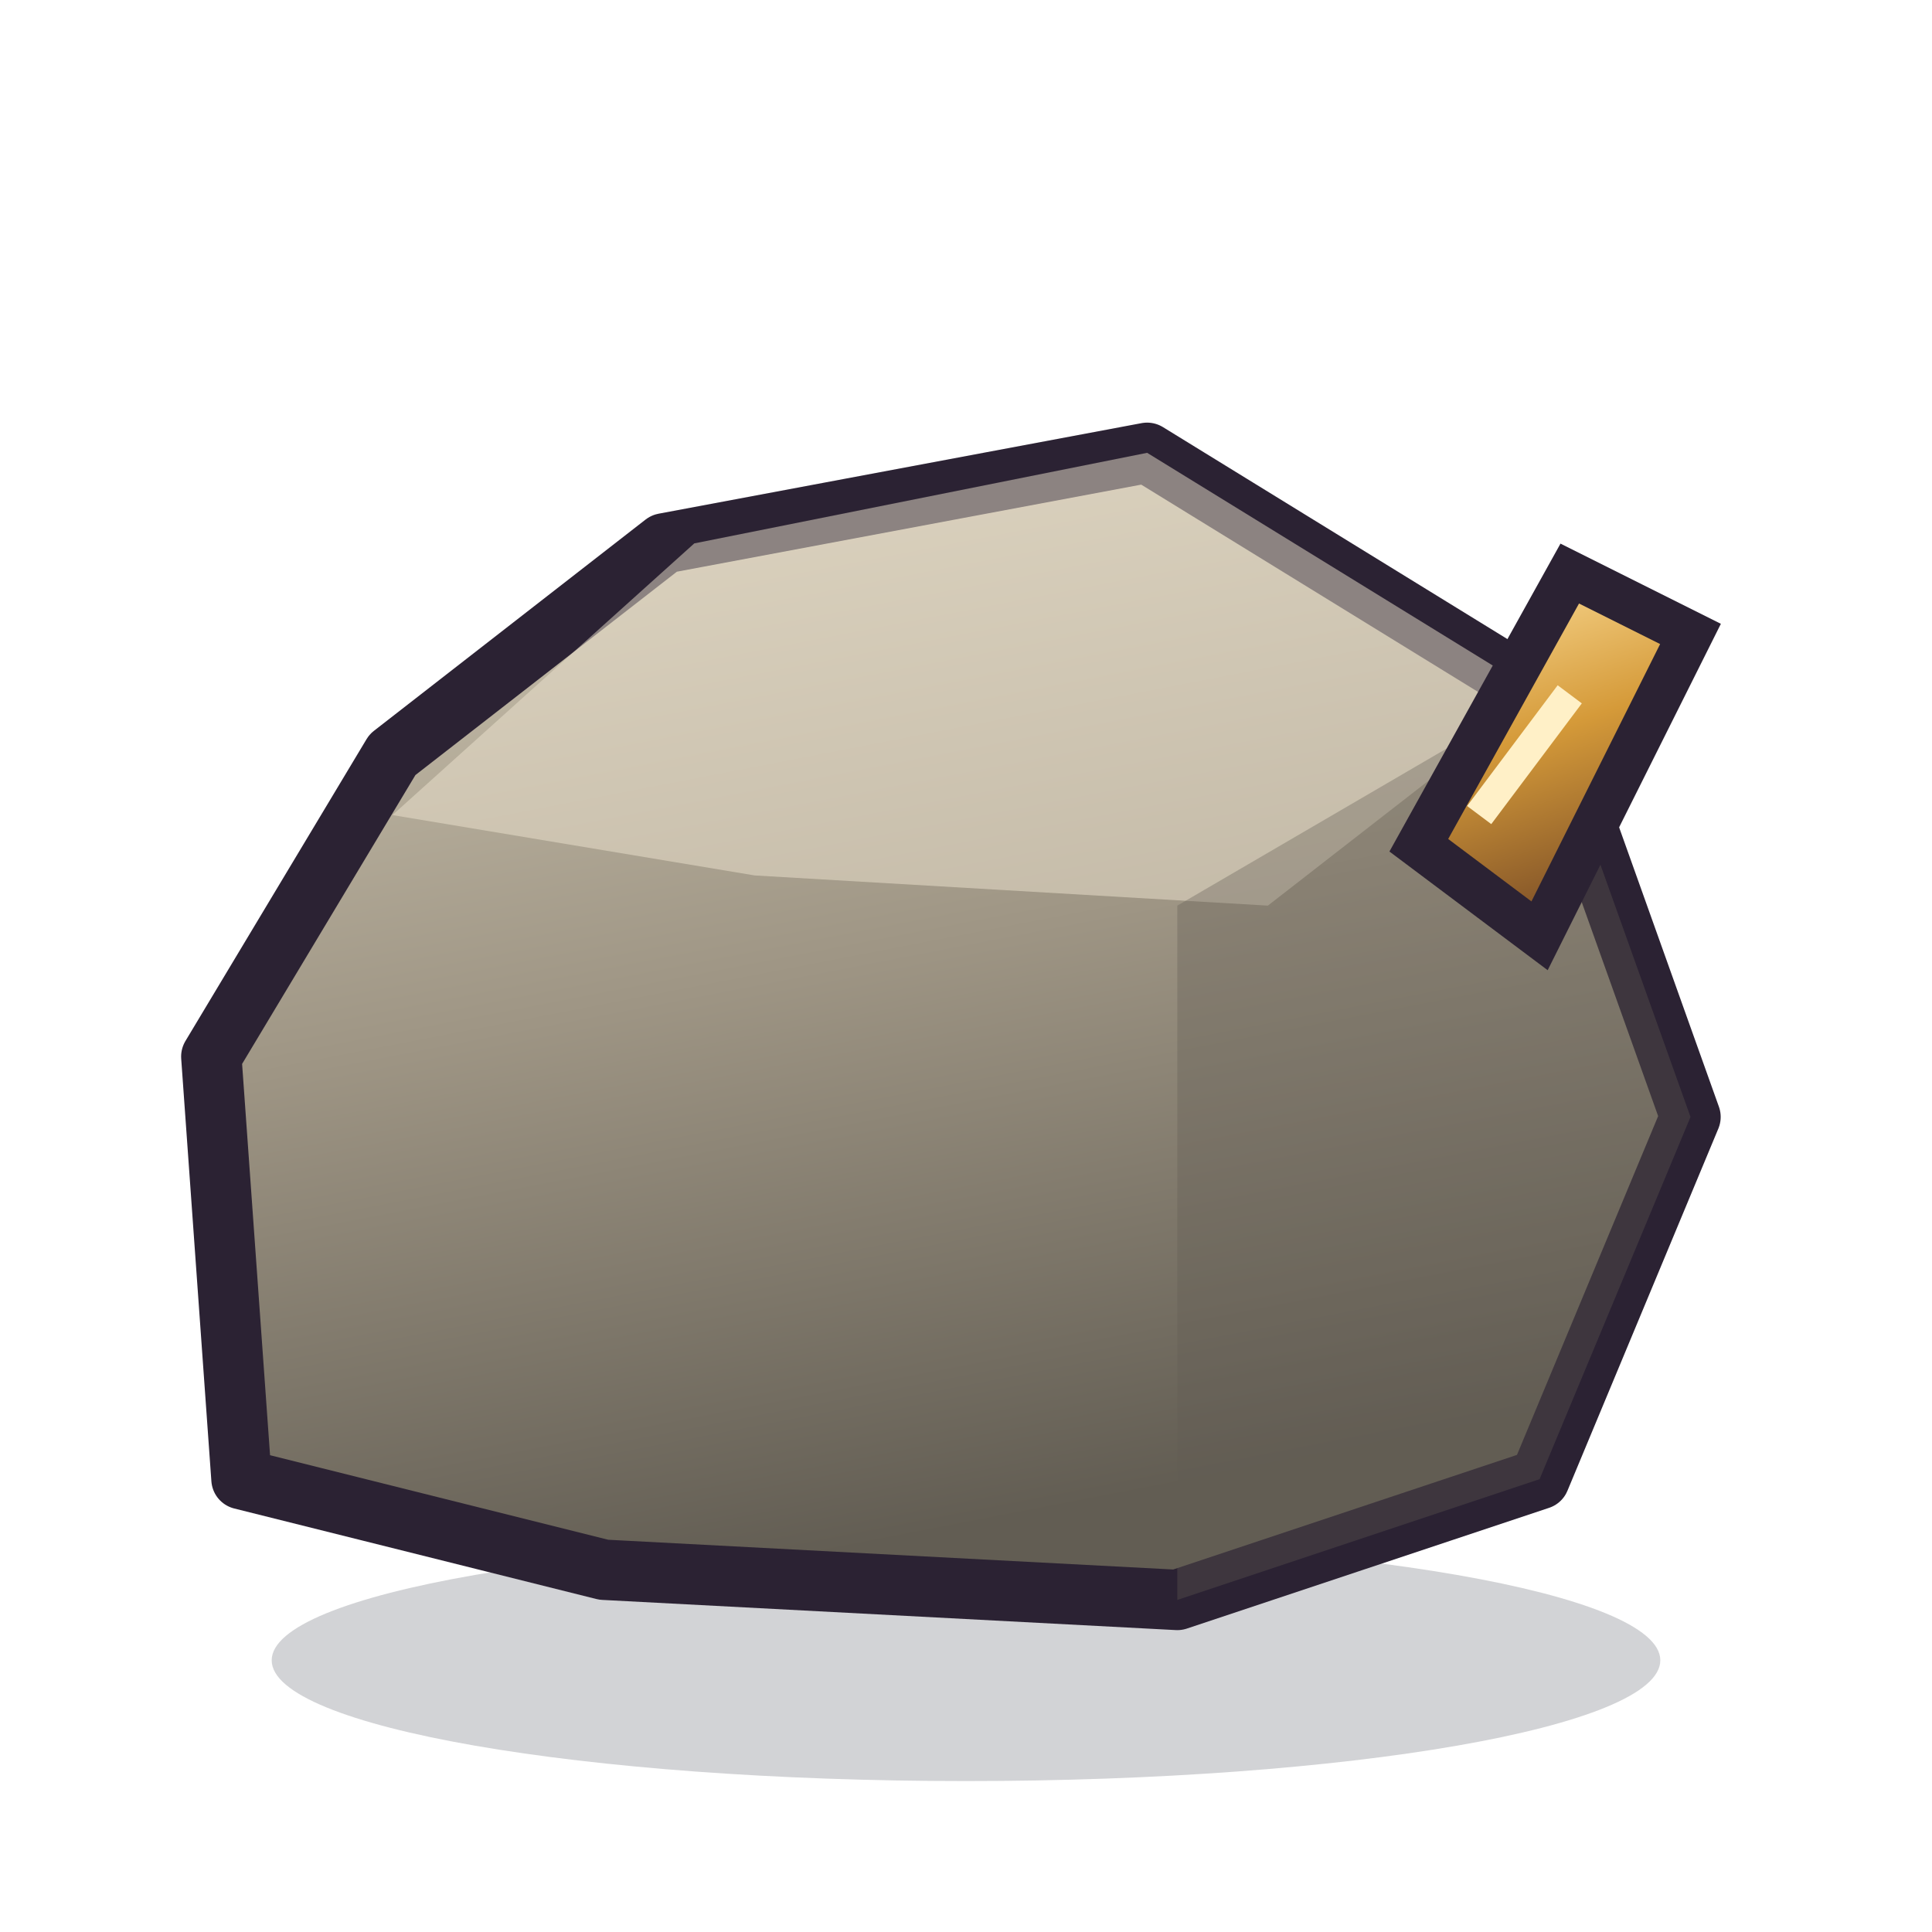
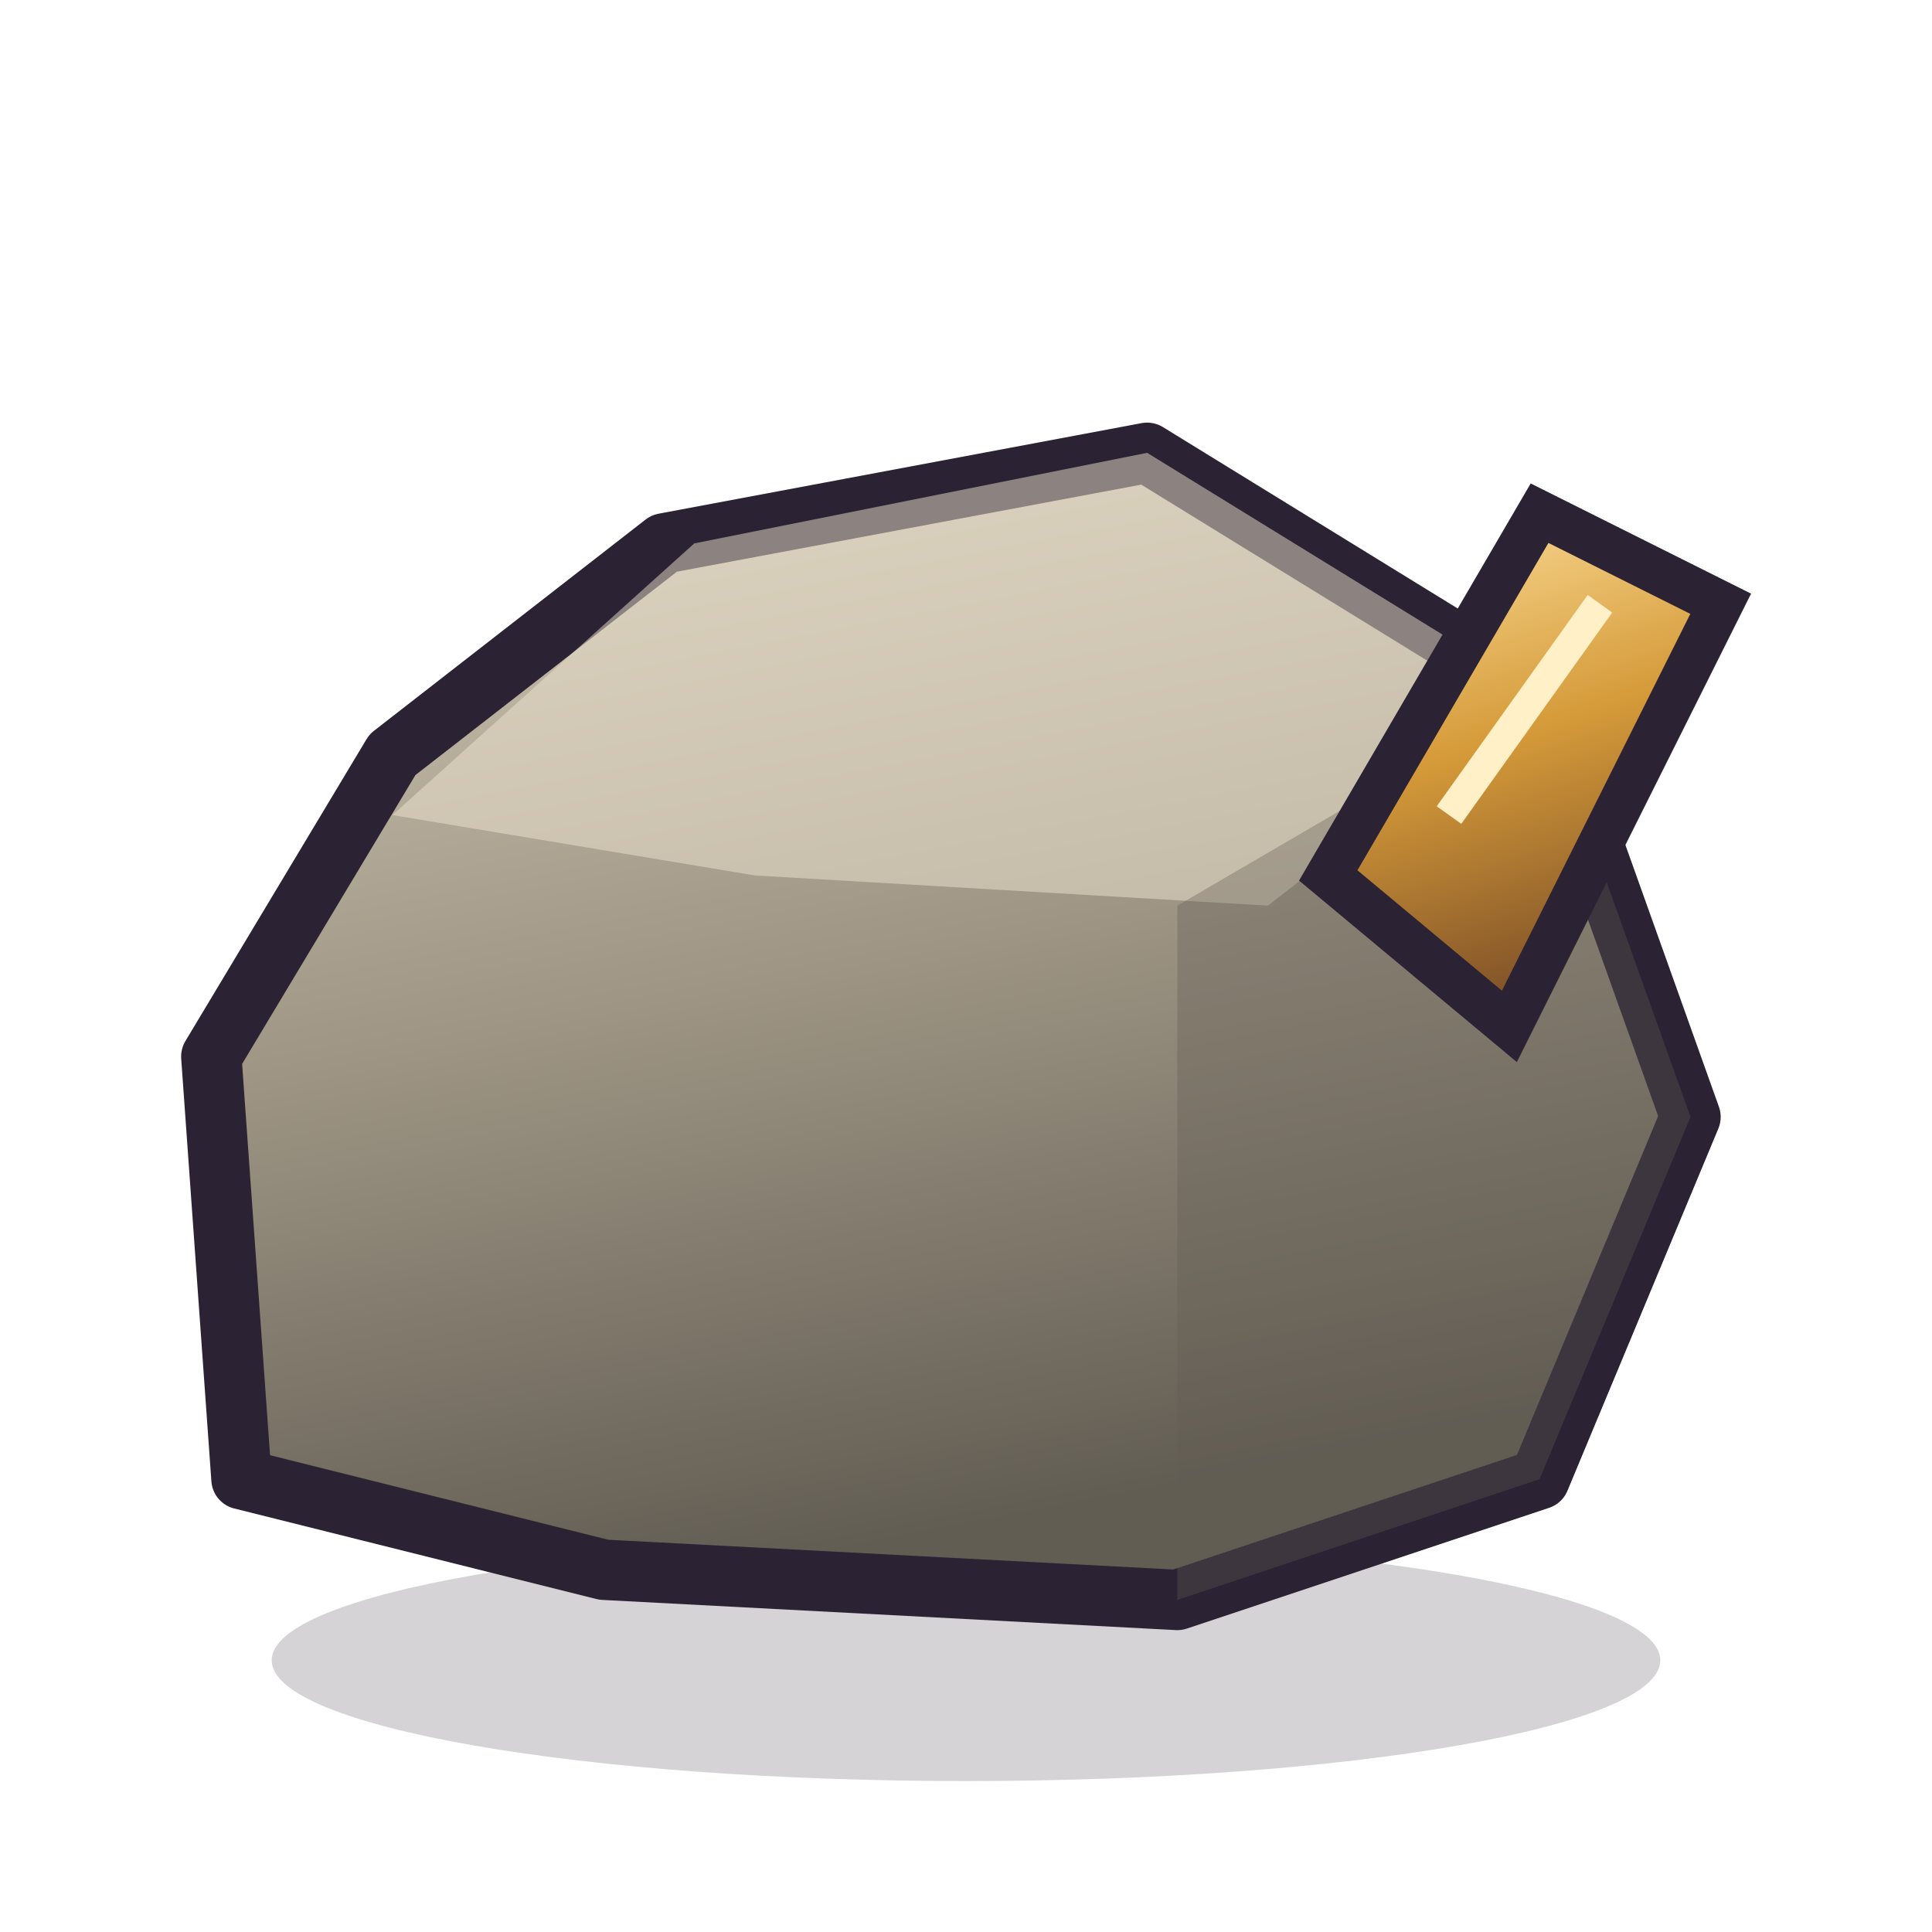
<svg xmlns="http://www.w3.org/2000/svg" width="64" height="64" viewBox="0 0 64 64">
  <defs>
    <linearGradient id="wood" x1="0" y1="0" x2=".25" y2="1">
      <stop stop-color="#c99565" />
      <stop offset=".52" stop-color="#8d6040" />
      <stop offset="1" stop-color="#4d392f" />
    </linearGradient>
    <linearGradient id="leaf" x1="0" y1="0" x2=".25" y2="1">
      <stop stop-color="#9daf69" />
      <stop offset=".52" stop-color="#70844d" />
      <stop offset="1" stop-color="#3d5139" />
    </linearGradient>
    <linearGradient id="stone" x1="0" y1="0" x2=".25" y2="1">
      <stop stop-color="#d4ccb8" />
      <stop offset=".52" stop-color="#9e9584" />
      <stop offset="1" stop-color="#625d53" />
    </linearGradient>
    <linearGradient id="amber" x1="0" y1="0" x2=".25" y2="1">
      <stop stop-color="#ffe3a0" />
      <stop offset=".52" stop-color="#d59a39" />
      <stop offset="1" stop-color="#805228" />
    </linearGradient>
  </defs>
-   <ellipse cx="32" cy="55" rx="23" ry="4" fill="#202330" opacity=".20" />
+   <ellipse cx="32" cy="55" rx="23" ry="4" fill="#2b2233" opacity=".20" />
  <path d="M8 49 7 35 13 25 22 18 38 15 51 23 56 37 51 49 39 53 20 52Z" fill="url(#stone)" stroke="#2b2233" stroke-width="2" stroke-linejoin="round" />
  <path d="m13 27 10-9 15-3 13 8-9 7-17-1Z" fill="#eee4cf" opacity=".5" />
  <path d="m39 30 12-7 5 14-5 12-12 4Z" fill="#625d53" opacity=".35" />
-   <path d="M47 28 52 19l4 2-5 10Z" fill="url(#amber)" stroke="#2b2233" stroke-width="1.5" />
-   <path d="m49 27 3-4" stroke="#fff0c7" stroke-width="1" />
+   <path d="M44 29 51 17 57 20 50 34Z" fill="url(#amber)" stroke="#2b2233" stroke-width="1.5" />
+   <path d="M48 27 53 20" stroke="#fff0c7" stroke-width="1" />
</svg>
